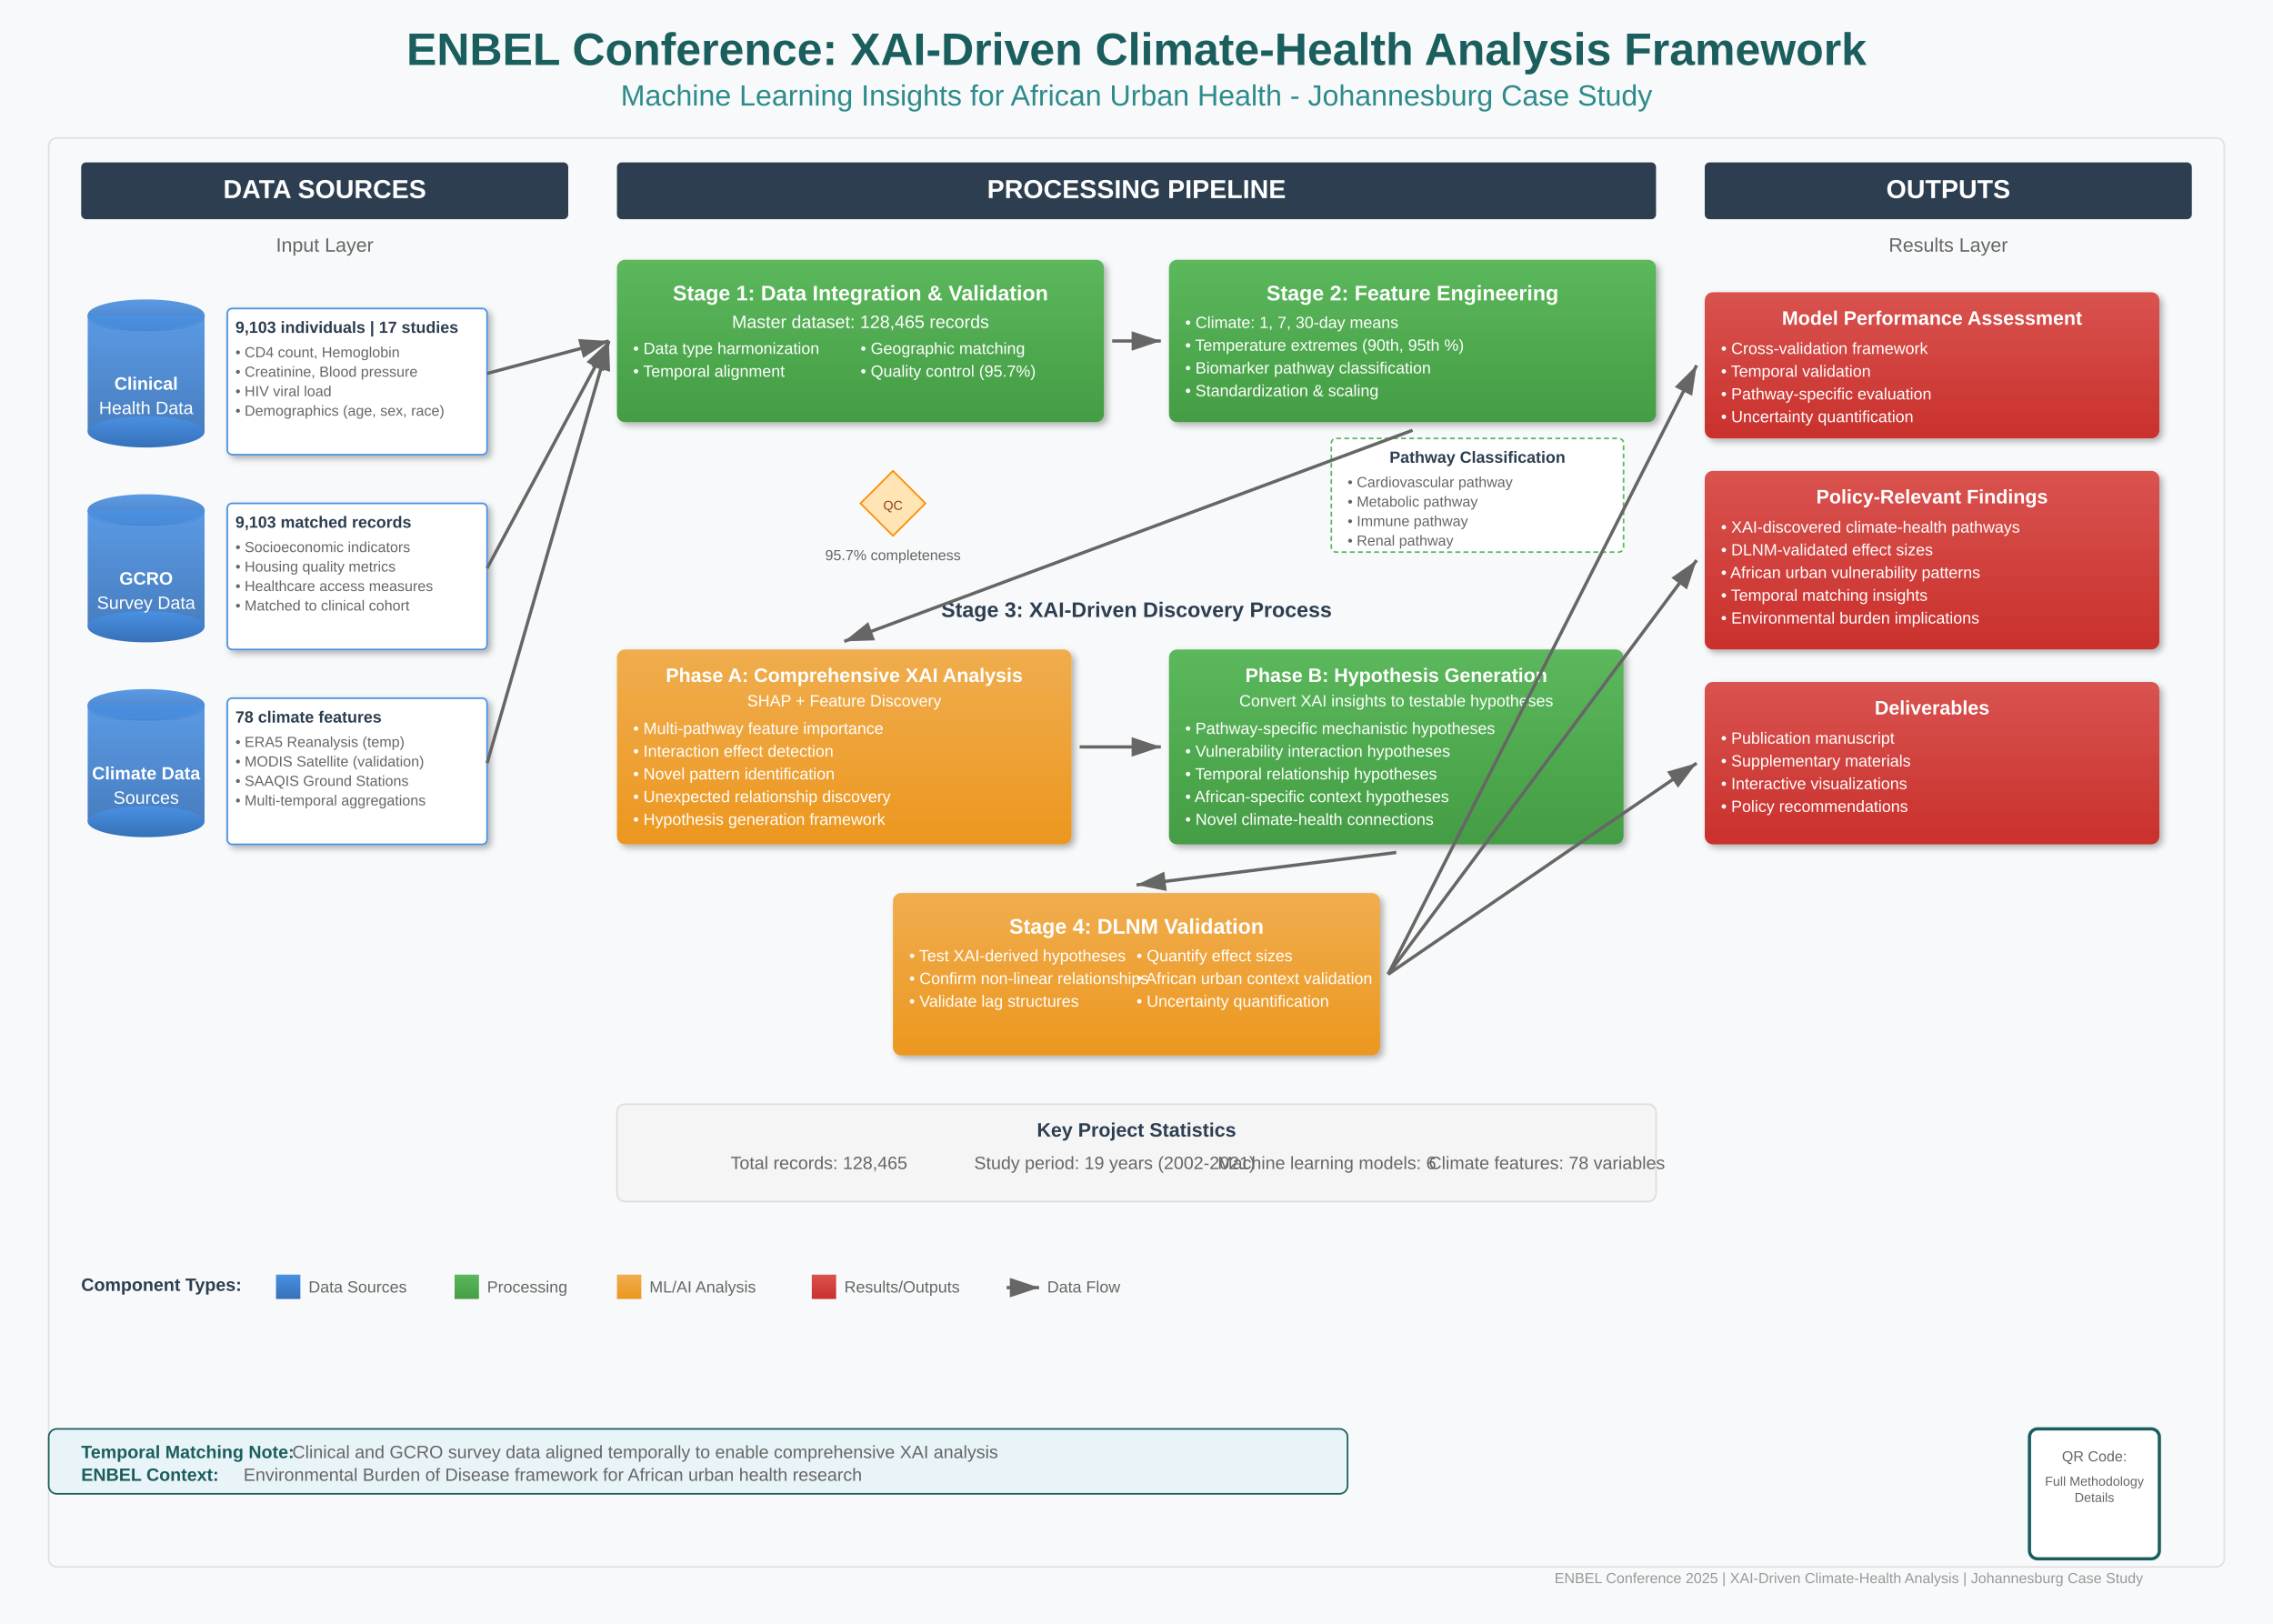
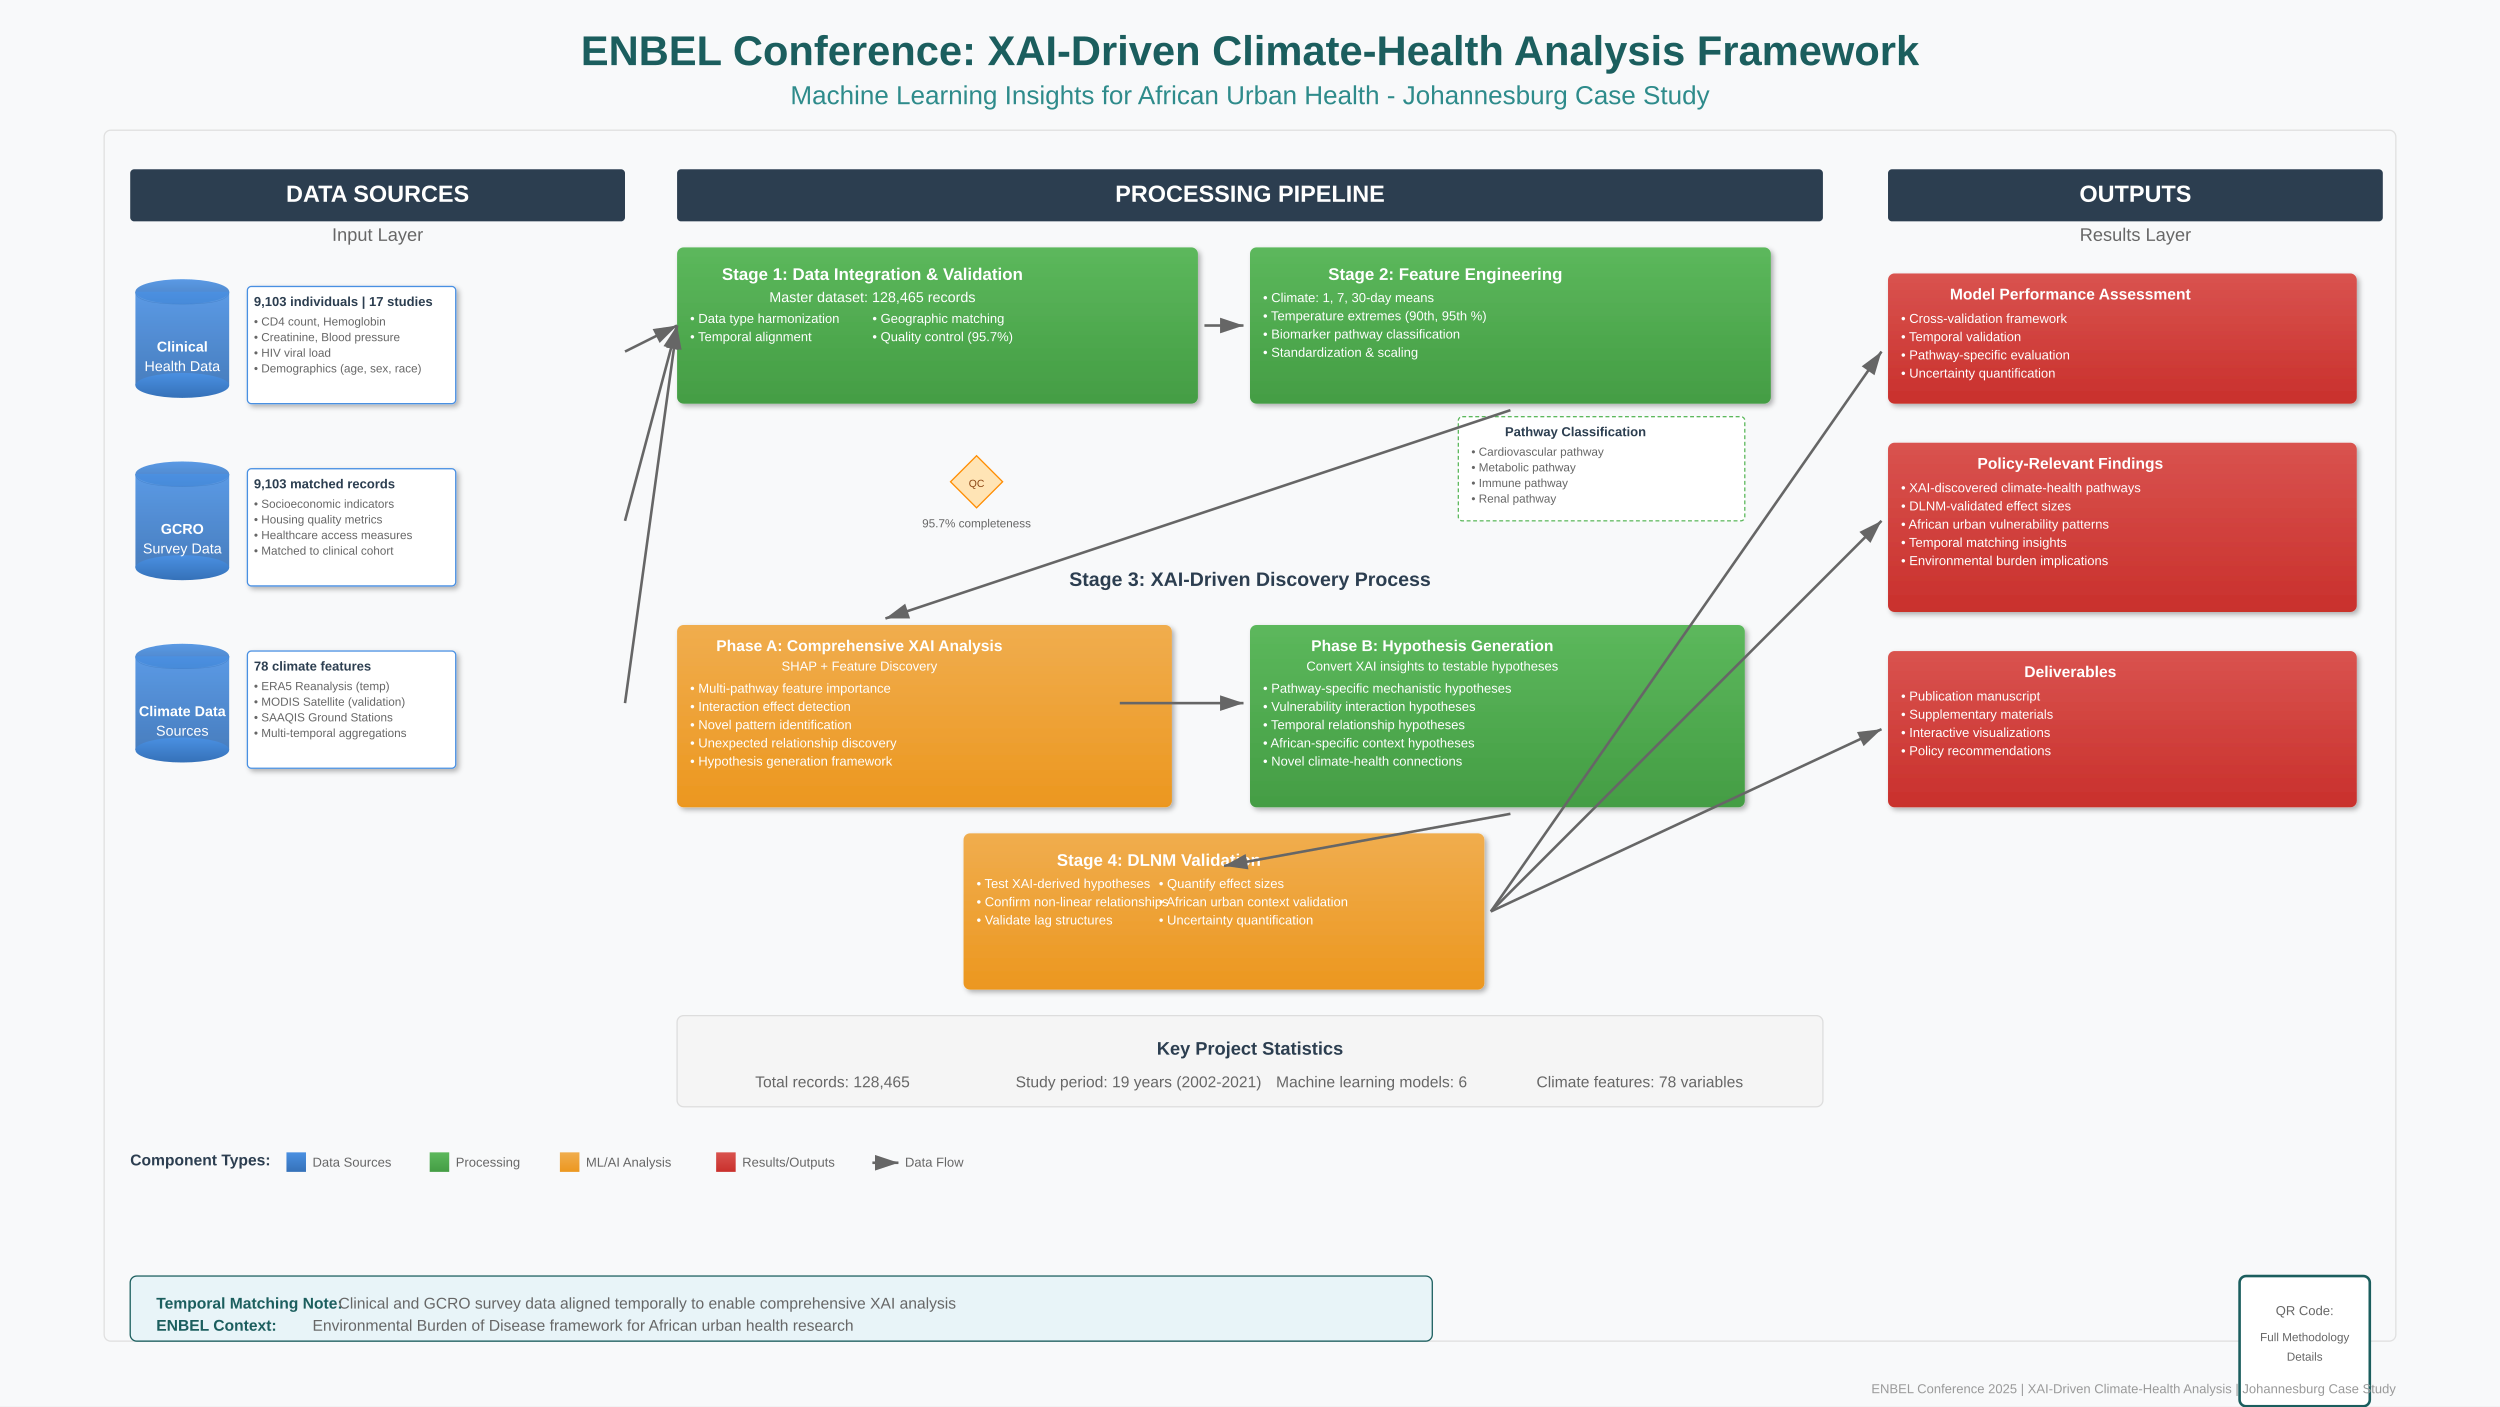
- <svg xmlns="http://www.w3.org/2000/svg" width="1400" height="1000" viewBox="0 0 1400 1000">
+ <svg xmlns="http://www.w3.org/2000/svg" width="1920" height="1080" viewBox="0 0 1920 1080">
  <defs>
    <linearGradient id="dataGradient" x1="0%" y1="0%" x2="0%" y2="100%">
      <stop offset="0%" style="stop-color:#4A90E2;stop-opacity:1" />
      <stop offset="100%" style="stop-color:#3571B8;stop-opacity:1" />
    </linearGradient>
    <linearGradient id="processGradient" x1="0%" y1="0%" x2="0%" y2="100%">
      <stop offset="0%" style="stop-color:#5CB85C;stop-opacity:1" />
      <stop offset="100%" style="stop-color:#449D44;stop-opacity:1" />
    </linearGradient>
    <linearGradient id="mlGradient" x1="0%" y1="0%" x2="0%" y2="100%">
      <stop offset="0%" style="stop-color:#F0AD4E;stop-opacity:1" />
      <stop offset="100%" style="stop-color:#EC971F;stop-opacity:1" />
    </linearGradient>
    <linearGradient id="outputGradient" x1="0%" y1="0%" x2="0%" y2="100%">
      <stop offset="0%" style="stop-color:#D9534F;stop-opacity:1" />
      <stop offset="100%" style="stop-color:#C9302C;stop-opacity:1" />
    </linearGradient>
    <filter id="dropShadow" x="-50%" y="-50%" width="200%" height="200%">
      <feGaussianBlur in="SourceAlpha" stdDeviation="2" />
      <feOffset dx="2" dy="2" result="offsetblur" />
      <feComponentTransfer>
        <feFuncA type="linear" slope="0.3" />
      </feComponentTransfer>
      <feMerge>
        <feMergeNode />
        <feMergeNode in="SourceGraphic" />
      </feMerge>
    </filter>
    <marker id="arrow" markerWidth="10" markerHeight="10" refX="9" refY="3" orient="auto" markerUnits="strokeWidth">
      <path d="M0,0 L0,6 L9,3 z" fill="#666666" />
    </marker>
    <symbol id="cylinder" viewBox="0 0 100 120">
      <ellipse cx="50" cy="15" rx="45" ry="12" fill="url(#dataGradient)" opacity="0.9" />
      <rect x="5" y="15" width="90" height="90" fill="url(#dataGradient)" opacity="0.9" />
      <ellipse cx="50" cy="105" rx="45" ry="12" fill="url(#dataGradient)" />
      <path d="M5,15 Q5,27 50,27 Q95,27 95,15" fill="none" stroke="#3571B8" stroke-width="0.5" opacity="0.5" />
    </symbol>
  </defs>
-   <rect width="1400" height="1000" fill="#F8F9FA" />
-   <text x="700" y="40" font-family="Arial, sans-serif" font-size="28" font-weight="bold" text-anchor="middle" fill="#1B5E5E">
+   <rect width="1920" height="1080" fill="#F8F9FA" />
+   <text x="960" y="50" font-family="Arial, sans-serif" font-size="32" font-weight="bold" text-anchor="middle" fill="#1B5E5E">
    ENBEL Conference: XAI-Driven Climate-Health Analysis Framework
  </text>
-   <text x="700" y="65" font-family="Arial, sans-serif" font-size="18" text-anchor="middle" fill="#2E8B8B">
+   <text x="960" y="80" font-family="Arial, sans-serif" font-size="20" text-anchor="middle" fill="#2E8B8B">
    Machine Learning Insights for African Urban Health - Johannesburg Case Study
  </text>
-   <rect x="30" y="85" width="1340" height="880" fill="none" stroke="#E0E0E0" stroke-width="1" rx="5" />
+   <rect x="80" y="100" width="1760" height="930" fill="none" stroke="#E0E0E0" stroke-width="1" rx="5" />
  <g id="data-sources">
-     <rect x="50" y="100" width="300" height="35" fill="#2C3E50" rx="3" />
-     <text x="200" y="122" font-family="Arial, sans-serif" font-size="16" font-weight="bold" text-anchor="middle" fill="white">
+     <rect x="100" y="130" width="380" height="40" fill="#2C3E50" rx="3" />
+     <text x="290" y="155" font-family="Arial, sans-serif" font-size="18" font-weight="bold" text-anchor="middle" fill="white">
      DATA SOURCES
    </text>
-     <text x="200" y="155" font-family="Arial, sans-serif" font-size="12" text-anchor="middle" fill="#666">
+     <text x="290" y="185" font-family="Arial, sans-serif" font-size="14" text-anchor="middle" fill="#666">
      Input Layer
    </text>
-     <g transform="translate(50, 180)">
+     <g transform="translate(100, 210)">
      <use href="#cylinder" width="80" height="100" />
      <text x="40" y="60" font-family="Arial, sans-serif" font-size="11" font-weight="bold" text-anchor="middle" fill="white">
        Clinical
      </text>
      <text x="40" y="75" font-family="Arial, sans-serif" font-size="11" text-anchor="middle" fill="white">
        Health Data
      </text>
      <rect x="90" y="10" width="160" height="90" fill="white" stroke="#4A90E2" stroke-width="1" rx="3" filter="url(#dropShadow)" />
      <text x="95" y="25" font-family="Arial, sans-serif" font-size="10" font-weight="bold" fill="#2C3E50">
        9,103 individuals | 17 studies
      </text>
      <text x="95" y="40" font-family="Arial, sans-serif" font-size="9" fill="#666">• CD4 count, Hemoglobin</text>
      <text x="95" y="52" font-family="Arial, sans-serif" font-size="9" fill="#666">• Creatinine, Blood pressure</text>
      <text x="95" y="64" font-family="Arial, sans-serif" font-size="9" fill="#666">• HIV viral load</text>
      <text x="95" y="76" font-family="Arial, sans-serif" font-size="9" fill="#666">• Demographics (age, sex, race)</text>
    </g>
-     <g transform="translate(50, 300)">
+     <g transform="translate(100, 350)">
      <use href="#cylinder" width="80" height="100" />
      <text x="40" y="60" font-family="Arial, sans-serif" font-size="11" font-weight="bold" text-anchor="middle" fill="white">
        GCRO
      </text>
      <text x="40" y="75" font-family="Arial, sans-serif" font-size="11" text-anchor="middle" fill="white">
        Survey Data
      </text>
      <rect x="90" y="10" width="160" height="90" fill="white" stroke="#4A90E2" stroke-width="1" rx="3" filter="url(#dropShadow)" />
      <text x="95" y="25" font-family="Arial, sans-serif" font-size="10" font-weight="bold" fill="#2C3E50">
        9,103 matched records
      </text>
      <text x="95" y="40" font-family="Arial, sans-serif" font-size="9" fill="#666">• Socioeconomic indicators</text>
      <text x="95" y="52" font-family="Arial, sans-serif" font-size="9" fill="#666">• Housing quality metrics</text>
      <text x="95" y="64" font-family="Arial, sans-serif" font-size="9" fill="#666">• Healthcare access measures</text>
      <text x="95" y="76" font-family="Arial, sans-serif" font-size="9" fill="#666">• Matched to clinical cohort</text>
    </g>
-     <g transform="translate(50, 420)">
+     <g transform="translate(100, 490)">
      <use href="#cylinder" width="80" height="100" />
      <text x="40" y="60" font-family="Arial, sans-serif" font-size="11" font-weight="bold" text-anchor="middle" fill="white">
        Climate Data
      </text>
      <text x="40" y="75" font-family="Arial, sans-serif" font-size="11" text-anchor="middle" fill="white">
        Sources
      </text>
      <rect x="90" y="10" width="160" height="90" fill="white" stroke="#4A90E2" stroke-width="1" rx="3" filter="url(#dropShadow)" />
      <text x="95" y="25" font-family="Arial, sans-serif" font-size="10" font-weight="bold" fill="#2C3E50">
        78 climate features
      </text>
      <text x="95" y="40" font-family="Arial, sans-serif" font-size="9" fill="#666">• ERA5 Reanalysis (temp)</text>
      <text x="95" y="52" font-family="Arial, sans-serif" font-size="9" fill="#666">• MODIS Satellite (validation)</text>
      <text x="95" y="64" font-family="Arial, sans-serif" font-size="9" fill="#666">• SAAQIS Ground Stations</text>
      <text x="95" y="76" font-family="Arial, sans-serif" font-size="9" fill="#666">• Multi-temporal aggregations</text>
    </g>
  </g>
  <g id="processing-pipeline">
-     <rect x="380" y="100" width="640" height="35" fill="#2C3E50" rx="3" />
-     <text x="700" y="122" font-family="Arial, sans-serif" font-size="16" font-weight="bold" text-anchor="middle" fill="white">
+     <rect x="520" y="130" width="880" height="40" fill="#2C3E50" rx="3" />
+     <text x="960" y="155" font-family="Arial, sans-serif" font-size="18" font-weight="bold" text-anchor="middle" fill="white">
      PROCESSING PIPELINE
    </text>
-     <g transform="translate(380, 160)">
-       <rect width="300" height="100" fill="url(#processGradient)" rx="5" filter="url(#dropShadow)" />
+     <g transform="translate(520, 190)">
+       <rect width="400" height="120" fill="url(#processGradient)" rx="5" filter="url(#dropShadow)" />
      <text x="150" y="25" font-family="Arial, sans-serif" font-size="13" font-weight="bold" text-anchor="middle" fill="white">
        Stage 1: Data Integration &amp; Validation
      </text>
      <text x="150" y="42" font-family="Arial, sans-serif" font-size="11" text-anchor="middle" fill="white">
        Master dataset: 128,465 records
      </text>
      <text x="10" y="58" font-family="Arial, sans-serif" font-size="10" fill="white">• Data type harmonization</text>
      <text x="10" y="72" font-family="Arial, sans-serif" font-size="10" fill="white">• Temporal alignment</text>
      <text x="150" y="58" font-family="Arial, sans-serif" font-size="10" fill="white">• Geographic matching</text>
      <text x="150" y="72" font-family="Arial, sans-serif" font-size="10" fill="white">• Quality control (95.7%)</text>
    </g>
-     <g transform="translate(720, 160)">
-       <rect width="300" height="100" fill="url(#processGradient)" rx="5" filter="url(#dropShadow)" />
+     <g transform="translate(960, 190)">
+       <rect width="400" height="120" fill="url(#processGradient)" rx="5" filter="url(#dropShadow)" />
      <text x="150" y="25" font-family="Arial, sans-serif" font-size="13" font-weight="bold" text-anchor="middle" fill="white">
        Stage 2: Feature Engineering
      </text>
      <text x="10" y="42" font-family="Arial, sans-serif" font-size="10" fill="white">• Climate: 1, 7, 30-day means</text>
      <text x="10" y="56" font-family="Arial, sans-serif" font-size="10" fill="white">• Temperature extremes (90th, 95th %)</text>
      <text x="10" y="70" font-family="Arial, sans-serif" font-size="10" fill="white">• Biomarker pathway classification</text>
      <text x="10" y="84" font-family="Arial, sans-serif" font-size="10" fill="white">• Standardization &amp; scaling</text>
    </g>
-     <g transform="translate(820, 270)">
-       <rect width="180" height="70" fill="white" stroke="#5CB85C" stroke-width="1" rx="3" stroke-dasharray="3,2" />
+     <g transform="translate(1120, 320)">
+       <rect width="220" height="80" fill="white" stroke="#5CB85C" stroke-width="1" rx="3" stroke-dasharray="3,2" />
      <text x="90" y="15" font-family="Arial, sans-serif" font-size="10" font-weight="bold" text-anchor="middle" fill="#2C3E50">
        Pathway Classification
      </text>
      <text x="10" y="30" font-family="Arial, sans-serif" font-size="9" fill="#666">• Cardiovascular pathway</text>
      <text x="10" y="42" font-family="Arial, sans-serif" font-size="9" fill="#666">• Metabolic pathway</text>
      <text x="10" y="54" font-family="Arial, sans-serif" font-size="9" fill="#666">• Immune pathway</text>
      <text x="10" y="66" font-family="Arial, sans-serif" font-size="9" fill="#666">• Renal pathway</text>
    </g>
-     <text x="700" y="380" font-family="Arial, sans-serif" font-size="13" font-weight="bold" text-anchor="middle" fill="#2C3E50">
+     <text x="960" y="450" font-family="Arial, sans-serif" font-size="15" font-weight="bold" text-anchor="middle" fill="#2C3E50">
      Stage 3: XAI-Driven Discovery Process
    </text>
-     <g transform="translate(380, 400)">
-       <rect width="280" height="120" fill="url(#mlGradient)" rx="5" filter="url(#dropShadow)" />
+     <g transform="translate(520, 480)">
+       <rect width="380" height="140" fill="url(#mlGradient)" rx="5" filter="url(#dropShadow)" />
      <text x="140" y="20" font-family="Arial, sans-serif" font-size="12" font-weight="bold" text-anchor="middle" fill="white">
        Phase A: Comprehensive XAI Analysis
      </text>
      <text x="140" y="35" font-family="Arial, sans-serif" font-size="10" text-anchor="middle" fill="white">
        SHAP + Feature Discovery
      </text>
      <text x="10" y="52" font-family="Arial, sans-serif" font-size="10" fill="white">• Multi-pathway feature importance</text>
      <text x="10" y="66" font-family="Arial, sans-serif" font-size="10" fill="white">• Interaction effect detection</text>
      <text x="10" y="80" font-family="Arial, sans-serif" font-size="10" fill="white">• Novel pattern identification</text>
      <text x="10" y="94" font-family="Arial, sans-serif" font-size="10" fill="white">• Unexpected relationship discovery</text>
      <text x="10" y="108" font-family="Arial, sans-serif" font-size="10" fill="white">• Hypothesis generation framework</text>
    </g>
-     <g transform="translate(720, 400)">
-       <rect width="280" height="120" fill="url(#processGradient)" rx="5" filter="url(#dropShadow)" />
+     <g transform="translate(960, 480)">
+       <rect width="380" height="140" fill="url(#processGradient)" rx="5" filter="url(#dropShadow)" />
      <text x="140" y="20" font-family="Arial, sans-serif" font-size="12" font-weight="bold" text-anchor="middle" fill="white">
        Phase B: Hypothesis Generation
      </text>
      <text x="140" y="35" font-family="Arial, sans-serif" font-size="10" text-anchor="middle" fill="white">
        Convert XAI insights to testable hypotheses
      </text>
      <text x="10" y="52" font-family="Arial, sans-serif" font-size="10" fill="white">• Pathway-specific mechanistic hypotheses</text>
      <text x="10" y="66" font-family="Arial, sans-serif" font-size="10" fill="white">• Vulnerability interaction hypotheses</text>
      <text x="10" y="80" font-family="Arial, sans-serif" font-size="10" fill="white">• Temporal relationship hypotheses</text>
      <text x="10" y="94" font-family="Arial, sans-serif" font-size="10" fill="white">• African-specific context hypotheses</text>
      <text x="10" y="108" font-family="Arial, sans-serif" font-size="10" fill="white">• Novel climate-health connections</text>
    </g>
-     <g transform="translate(550, 550)">
-       <rect width="300" height="100" fill="url(#mlGradient)" rx="5" filter="url(#dropShadow)" />
+     <g transform="translate(740, 640)">
+       <rect width="400" height="120" fill="url(#mlGradient)" rx="5" filter="url(#dropShadow)" />
      <text x="150" y="25" font-family="Arial, sans-serif" font-size="13" font-weight="bold" text-anchor="middle" fill="white">
        Stage 4: DLNM Validation
      </text>
      <text x="10" y="42" font-family="Arial, sans-serif" font-size="10" fill="white">• Test XAI-derived hypotheses</text>
      <text x="10" y="56" font-family="Arial, sans-serif" font-size="10" fill="white">• Confirm non-linear relationships</text>
      <text x="10" y="70" font-family="Arial, sans-serif" font-size="10" fill="white">• Validate lag structures</text>
      <text x="150" y="42" font-family="Arial, sans-serif" font-size="10" fill="white">• Quantify effect sizes</text>
      <text x="150" y="56" font-family="Arial, sans-serif" font-size="10" fill="white">• African urban context validation</text>
      <text x="150" y="70" font-family="Arial, sans-serif" font-size="10" fill="white">• Uncertainty quantification</text>
    </g>
  </g>
  <g id="outputs">
-     <rect x="1050" y="100" width="300" height="35" fill="#2C3E50" rx="3" />
-     <text x="1200" y="122" font-family="Arial, sans-serif" font-size="16" font-weight="bold" text-anchor="middle" fill="white">
+     <rect x="1450" y="130" width="380" height="40" fill="#2C3E50" rx="3" />
+     <text x="1640" y="155" font-family="Arial, sans-serif" font-size="18" font-weight="bold" text-anchor="middle" fill="white">
      OUTPUTS
    </text>
-     <text x="1200" y="155" font-family="Arial, sans-serif" font-size="12" text-anchor="middle" fill="#666">
+     <text x="1640" y="185" font-family="Arial, sans-serif" font-size="14" text-anchor="middle" fill="#666">
      Results Layer
    </text>
-     <g transform="translate(1050, 180)">
-       <rect width="280" height="90" fill="url(#outputGradient)" rx="5" filter="url(#dropShadow)" />
+     <g transform="translate(1450, 210)">
+       <rect width="360" height="100" fill="url(#outputGradient)" rx="5" filter="url(#dropShadow)" />
      <text x="140" y="20" font-family="Arial, sans-serif" font-size="12" font-weight="bold" text-anchor="middle" fill="white">
        Model Performance Assessment
      </text>
      <text x="10" y="38" font-family="Arial, sans-serif" font-size="10" fill="white">• Cross-validation framework</text>
      <text x="10" y="52" font-family="Arial, sans-serif" font-size="10" fill="white">• Temporal validation</text>
      <text x="10" y="66" font-family="Arial, sans-serif" font-size="10" fill="white">• Pathway-specific evaluation</text>
      <text x="10" y="80" font-family="Arial, sans-serif" font-size="10" fill="white">• Uncertainty quantification</text>
    </g>
-     <g transform="translate(1050, 290)">
-       <rect width="280" height="110" fill="url(#outputGradient)" rx="5" filter="url(#dropShadow)" />
+     <g transform="translate(1450, 340)">
+       <rect width="360" height="130" fill="url(#outputGradient)" rx="5" filter="url(#dropShadow)" />
      <text x="140" y="20" font-family="Arial, sans-serif" font-size="12" font-weight="bold" text-anchor="middle" fill="white">
        Policy-Relevant Findings
      </text>
      <text x="10" y="38" font-family="Arial, sans-serif" font-size="10" fill="white">• XAI-discovered climate-health pathways</text>
      <text x="10" y="52" font-family="Arial, sans-serif" font-size="10" fill="white">• DLNM-validated effect sizes</text>
      <text x="10" y="66" font-family="Arial, sans-serif" font-size="10" fill="white">• African urban vulnerability patterns</text>
      <text x="10" y="80" font-family="Arial, sans-serif" font-size="10" fill="white">• Temporal matching insights</text>
      <text x="10" y="94" font-family="Arial, sans-serif" font-size="10" fill="white">• Environmental burden implications</text>
    </g>
-     <g transform="translate(1050, 420)">
-       <rect width="280" height="100" fill="url(#outputGradient)" rx="5" filter="url(#dropShadow)" />
+     <g transform="translate(1450, 500)">
+       <rect width="360" height="120" fill="url(#outputGradient)" rx="5" filter="url(#dropShadow)" />
      <text x="140" y="20" font-family="Arial, sans-serif" font-size="12" font-weight="bold" text-anchor="middle" fill="white">
        Deliverables
      </text>
      <text x="10" y="38" font-family="Arial, sans-serif" font-size="10" fill="white">• Publication manuscript</text>
      <text x="10" y="52" font-family="Arial, sans-serif" font-size="10" fill="white">• Supplementary materials</text>
      <text x="10" y="66" font-family="Arial, sans-serif" font-size="10" fill="white">• Interactive visualizations</text>
      <text x="10" y="80" font-family="Arial, sans-serif" font-size="10" fill="white">• Policy recommendations</text>
    </g>
  </g>
  <g id="flow-arrows" stroke="#666666" stroke-width="2" fill="none">
-     <path d="M 300 230 L 375 210" marker-end="url(#arrow)" />
-     <path d="M 300 350 L 375 210" marker-end="url(#arrow)" />
-     <path d="M 300 470 L 375 210" marker-end="url(#arrow)" />
-     <path d="M 685 210 L 715 210" marker-end="url(#arrow)" />
-     <path d="M 870 265 L 520 395" marker-end="url(#arrow)" />
-     <path d="M 665 460 L 715 460" marker-end="url(#arrow)" />
-     <path d="M 860 525 L 700 545" marker-end="url(#arrow)" />
-     <path d="M 855 600 L 1045 225" marker-end="url(#arrow)" />
-     <path d="M 855 600 L 1045 345" marker-end="url(#arrow)" />
-     <path d="M 855 600 L 1045 470" marker-end="url(#arrow)" />
+     <path d="M 480 270 L 520 250" marker-end="url(#arrow)" />
+     <path d="M 480 400 L 520 250" marker-end="url(#arrow)" />
+     <path d="M 480 540 L 520 250" marker-end="url(#arrow)" />
+     <path d="M 925 250 L 955 250" marker-end="url(#arrow)" />
+     <path d="M 1160 315 L 680 475" marker-end="url(#arrow)" />
+     <path d="M 860 540 L 955 540" marker-end="url(#arrow)" />
+     <path d="M 1160 625 L 940 665" marker-end="url(#arrow)" />
+     <path d="M 1145 700 L 1445 270" marker-end="url(#arrow)" />
+     <path d="M 1145 700 L 1445 400" marker-end="url(#arrow)" />
+     <path d="M 1145 700 L 1445 560" marker-end="url(#arrow)" />
  </g>
  <g id="annotations">
-     <rect x="380" y="680" width="640" height="60" fill="#F5F5F5" stroke="#DDDDDD" stroke-width="1" rx="5" />
-     <text x="700" y="700" font-family="Arial, sans-serif" font-size="12" font-weight="bold" text-anchor="middle" fill="#2C3E50">
+     <rect x="520" y="780" width="880" height="70" fill="#F5F5F5" stroke="#DDDDDD" stroke-width="1" rx="5" />
+     <text x="960" y="810" font-family="Arial, sans-serif" font-size="14" font-weight="bold" text-anchor="middle" fill="#2C3E50">
      Key Project Statistics
    </text>
-     <text x="450" y="720" font-family="Arial, sans-serif" font-size="11" fill="#666">
+     <text x="580" y="835" font-family="Arial, sans-serif" font-size="12" fill="#666">
      Total records: 128,465
    </text>
-     <text x="600" y="720" font-family="Arial, sans-serif" font-size="11" fill="#666">
+     <text x="780" y="835" font-family="Arial, sans-serif" font-size="12" fill="#666">
      Study period: 19 years (2002-2021)
    </text>
-     <text x="750" y="720" font-family="Arial, sans-serif" font-size="11" fill="#666">
+     <text x="980" y="835" font-family="Arial, sans-serif" font-size="12" fill="#666">
      Machine learning models: 6
    </text>
-     <text x="880" y="720" font-family="Arial, sans-serif" font-size="11" fill="#666">
+     <text x="1180" y="835" font-family="Arial, sans-serif" font-size="12" fill="#666">
      Climate features: 78 variables
    </text>
-     <g transform="translate(530, 290)">
+     <g transform="translate(730, 350)">
      <path d="M 0,20 L 20,0 L 40,20 L 20,40 Z" fill="#FFE4B5" stroke="#FF8C00" stroke-width="1" />
      <text x="20" y="24" font-family="Arial, sans-serif" font-size="8" text-anchor="middle" fill="#8B4513">
        QC
      </text>
      <text x="20" y="55" font-family="Arial, sans-serif" font-size="9" text-anchor="middle" fill="#666">
        95.7% completeness
      </text>
    </g>
  </g>
-   <g id="legend" transform="translate(50, 780)">
-     <text x="0" y="15" font-family="Arial, sans-serif" font-size="11" font-weight="bold" fill="#2C3E50">
+   <g id="legend" transform="translate(100, 880)">
+     <text x="0" y="15" font-family="Arial, sans-serif" font-size="12" font-weight="bold" fill="#2C3E50">
      Component Types:
    </text>
    <rect x="120" y="5" width="15" height="15" fill="url(#dataGradient)" />
    <text x="140" y="16" font-family="Arial, sans-serif" font-size="10" fill="#666">Data Sources</text>
    <rect x="230" y="5" width="15" height="15" fill="url(#processGradient)" />
    <text x="250" y="16" font-family="Arial, sans-serif" font-size="10" fill="#666">Processing</text>
    <rect x="330" y="5" width="15" height="15" fill="url(#mlGradient)" />
    <text x="350" y="16" font-family="Arial, sans-serif" font-size="10" fill="#666">ML/AI Analysis</text>
    <rect x="450" y="5" width="15" height="15" fill="url(#outputGradient)" />
    <text x="470" y="16" font-family="Arial, sans-serif" font-size="10" fill="#666">Results/Outputs</text>
    <path d="M 570,13 L 590,13" stroke="#666666" stroke-width="2" marker-end="url(#arrow)" />
    <text x="595" y="16" font-family="Arial, sans-serif" font-size="10" fill="#666">Data Flow</text>
  </g>
-   <rect x="30" y="880" width="800" height="40" fill="#E8F4F8" stroke="#1B5E5E" stroke-width="1" rx="5" />
-   <text x="50" y="898" font-family="Arial, sans-serif" font-size="11" fill="#1B5E5E" font-weight="bold">
+   <rect x="100" y="980" width="1000" height="50" fill="#E8F4F8" stroke="#1B5E5E" stroke-width="1" rx="5" />
+   <text x="120" y="1005" font-family="Arial, sans-serif" font-size="12" fill="#1B5E5E" font-weight="bold">
    Temporal Matching Note:
  </text>
-   <text x="180" y="898" font-family="Arial, sans-serif" font-size="11" fill="#666">
+   <text x="260" y="1005" font-family="Arial, sans-serif" font-size="12" fill="#666">
    Clinical and GCRO survey data aligned temporally to enable comprehensive XAI analysis
  </text>
-   <text x="50" y="912" font-family="Arial, sans-serif" font-size="11" fill="#1B5E5E" font-weight="bold">
+   <text x="120" y="1022" font-family="Arial, sans-serif" font-size="12" fill="#1B5E5E" font-weight="bold">
    ENBEL Context:
  </text>
-   <text x="150" y="912" font-family="Arial, sans-serif" font-size="11" fill="#666">
+   <text x="240" y="1022" font-family="Arial, sans-serif" font-size="12" fill="#666">
    Environmental Burden of Disease framework for African urban health research
  </text>
-   <rect x="1250" y="880" width="80" height="80" fill="white" stroke="#1B5E5E" stroke-width="2" rx="5" />
-   <text x="1290" y="900" font-family="Arial, sans-serif" font-size="9" text-anchor="middle" fill="#666">
+   <rect x="1720" y="980" width="100" height="100" fill="white" stroke="#1B5E5E" stroke-width="2" rx="5" />
+   <text x="1770" y="1010" font-family="Arial, sans-serif" font-size="10" text-anchor="middle" fill="#666">
    QR Code:
  </text>
-   <text x="1290" y="915" font-family="Arial, sans-serif" font-size="8" text-anchor="middle" fill="#666">
+   <text x="1770" y="1030" font-family="Arial, sans-serif" font-size="9" text-anchor="middle" fill="#666">
    Full Methodology
  </text>
-   <text x="1290" y="925" font-family="Arial, sans-serif" font-size="8" text-anchor="middle" fill="#666">
+   <text x="1770" y="1045" font-family="Arial, sans-serif" font-size="9" text-anchor="middle" fill="#666">
    Details
  </text>
-   <text x="1320" y="975" font-family="Arial, sans-serif" font-size="9" text-anchor="end" fill="#999">
+   <text x="1840" y="1070" font-family="Arial, sans-serif" font-size="10" text-anchor="end" fill="#999">
    ENBEL Conference 2025 | XAI-Driven Climate-Health Analysis | Johannesburg Case Study
  </text>
</svg>
